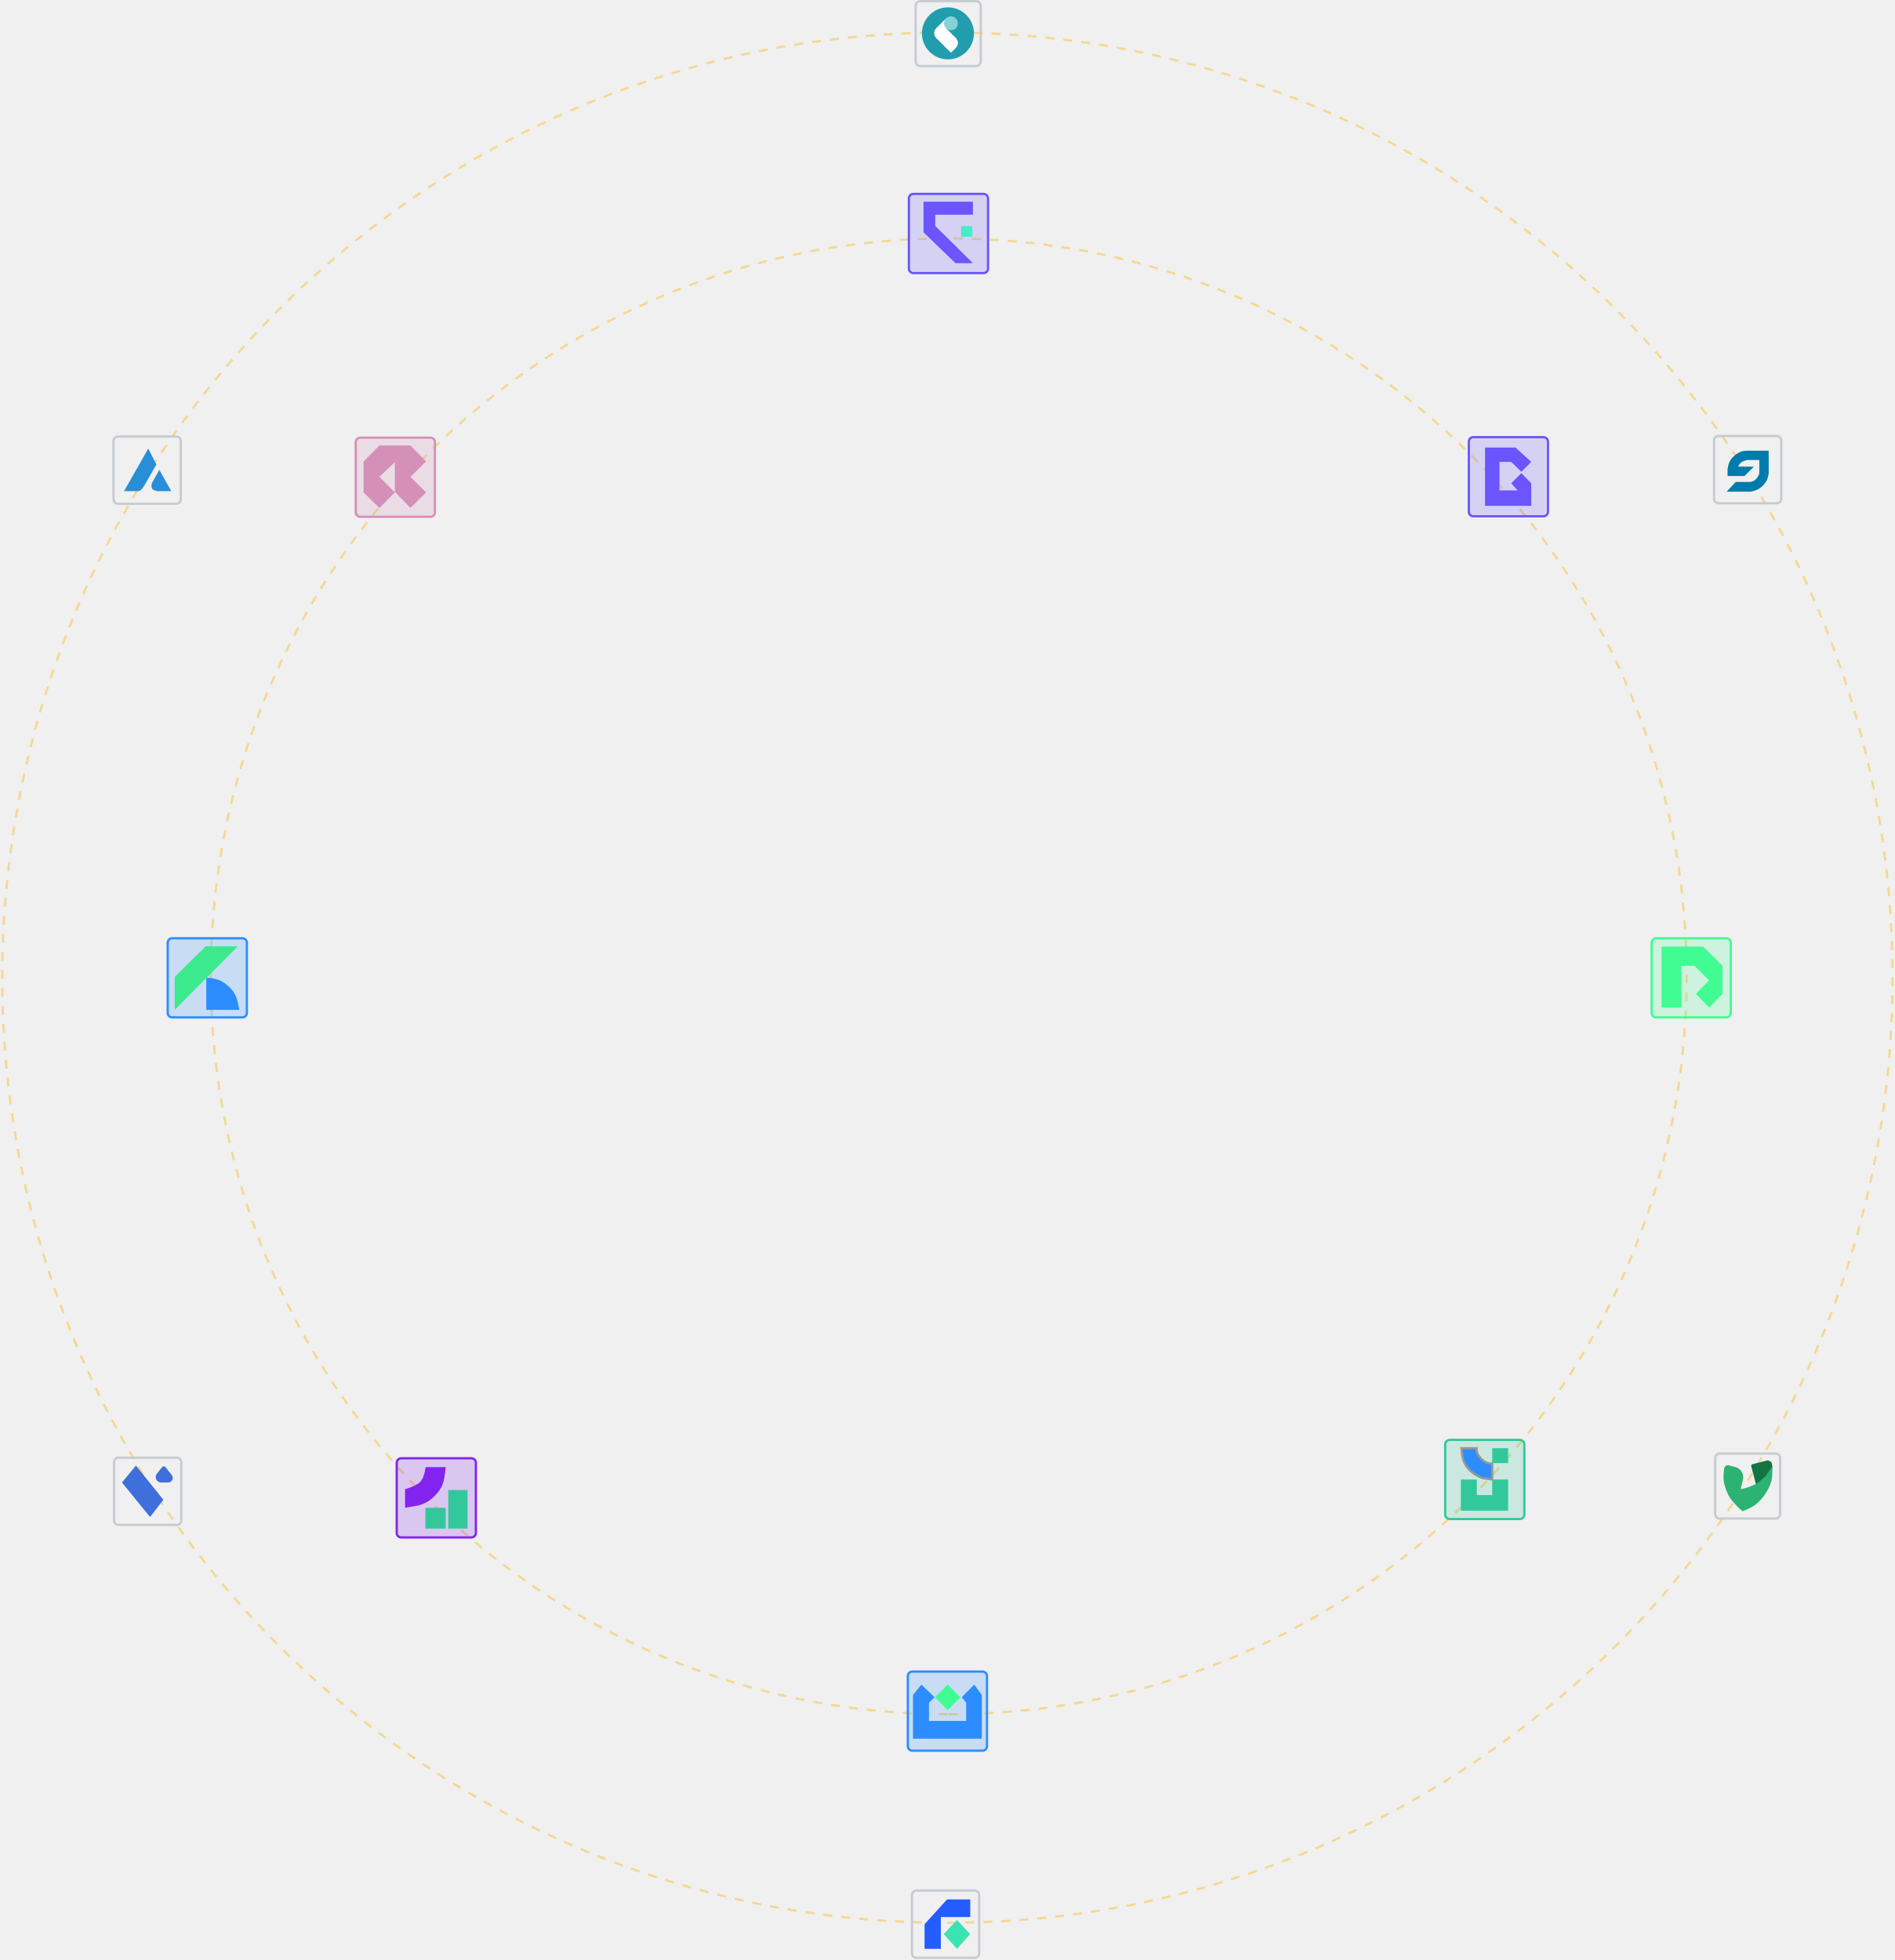
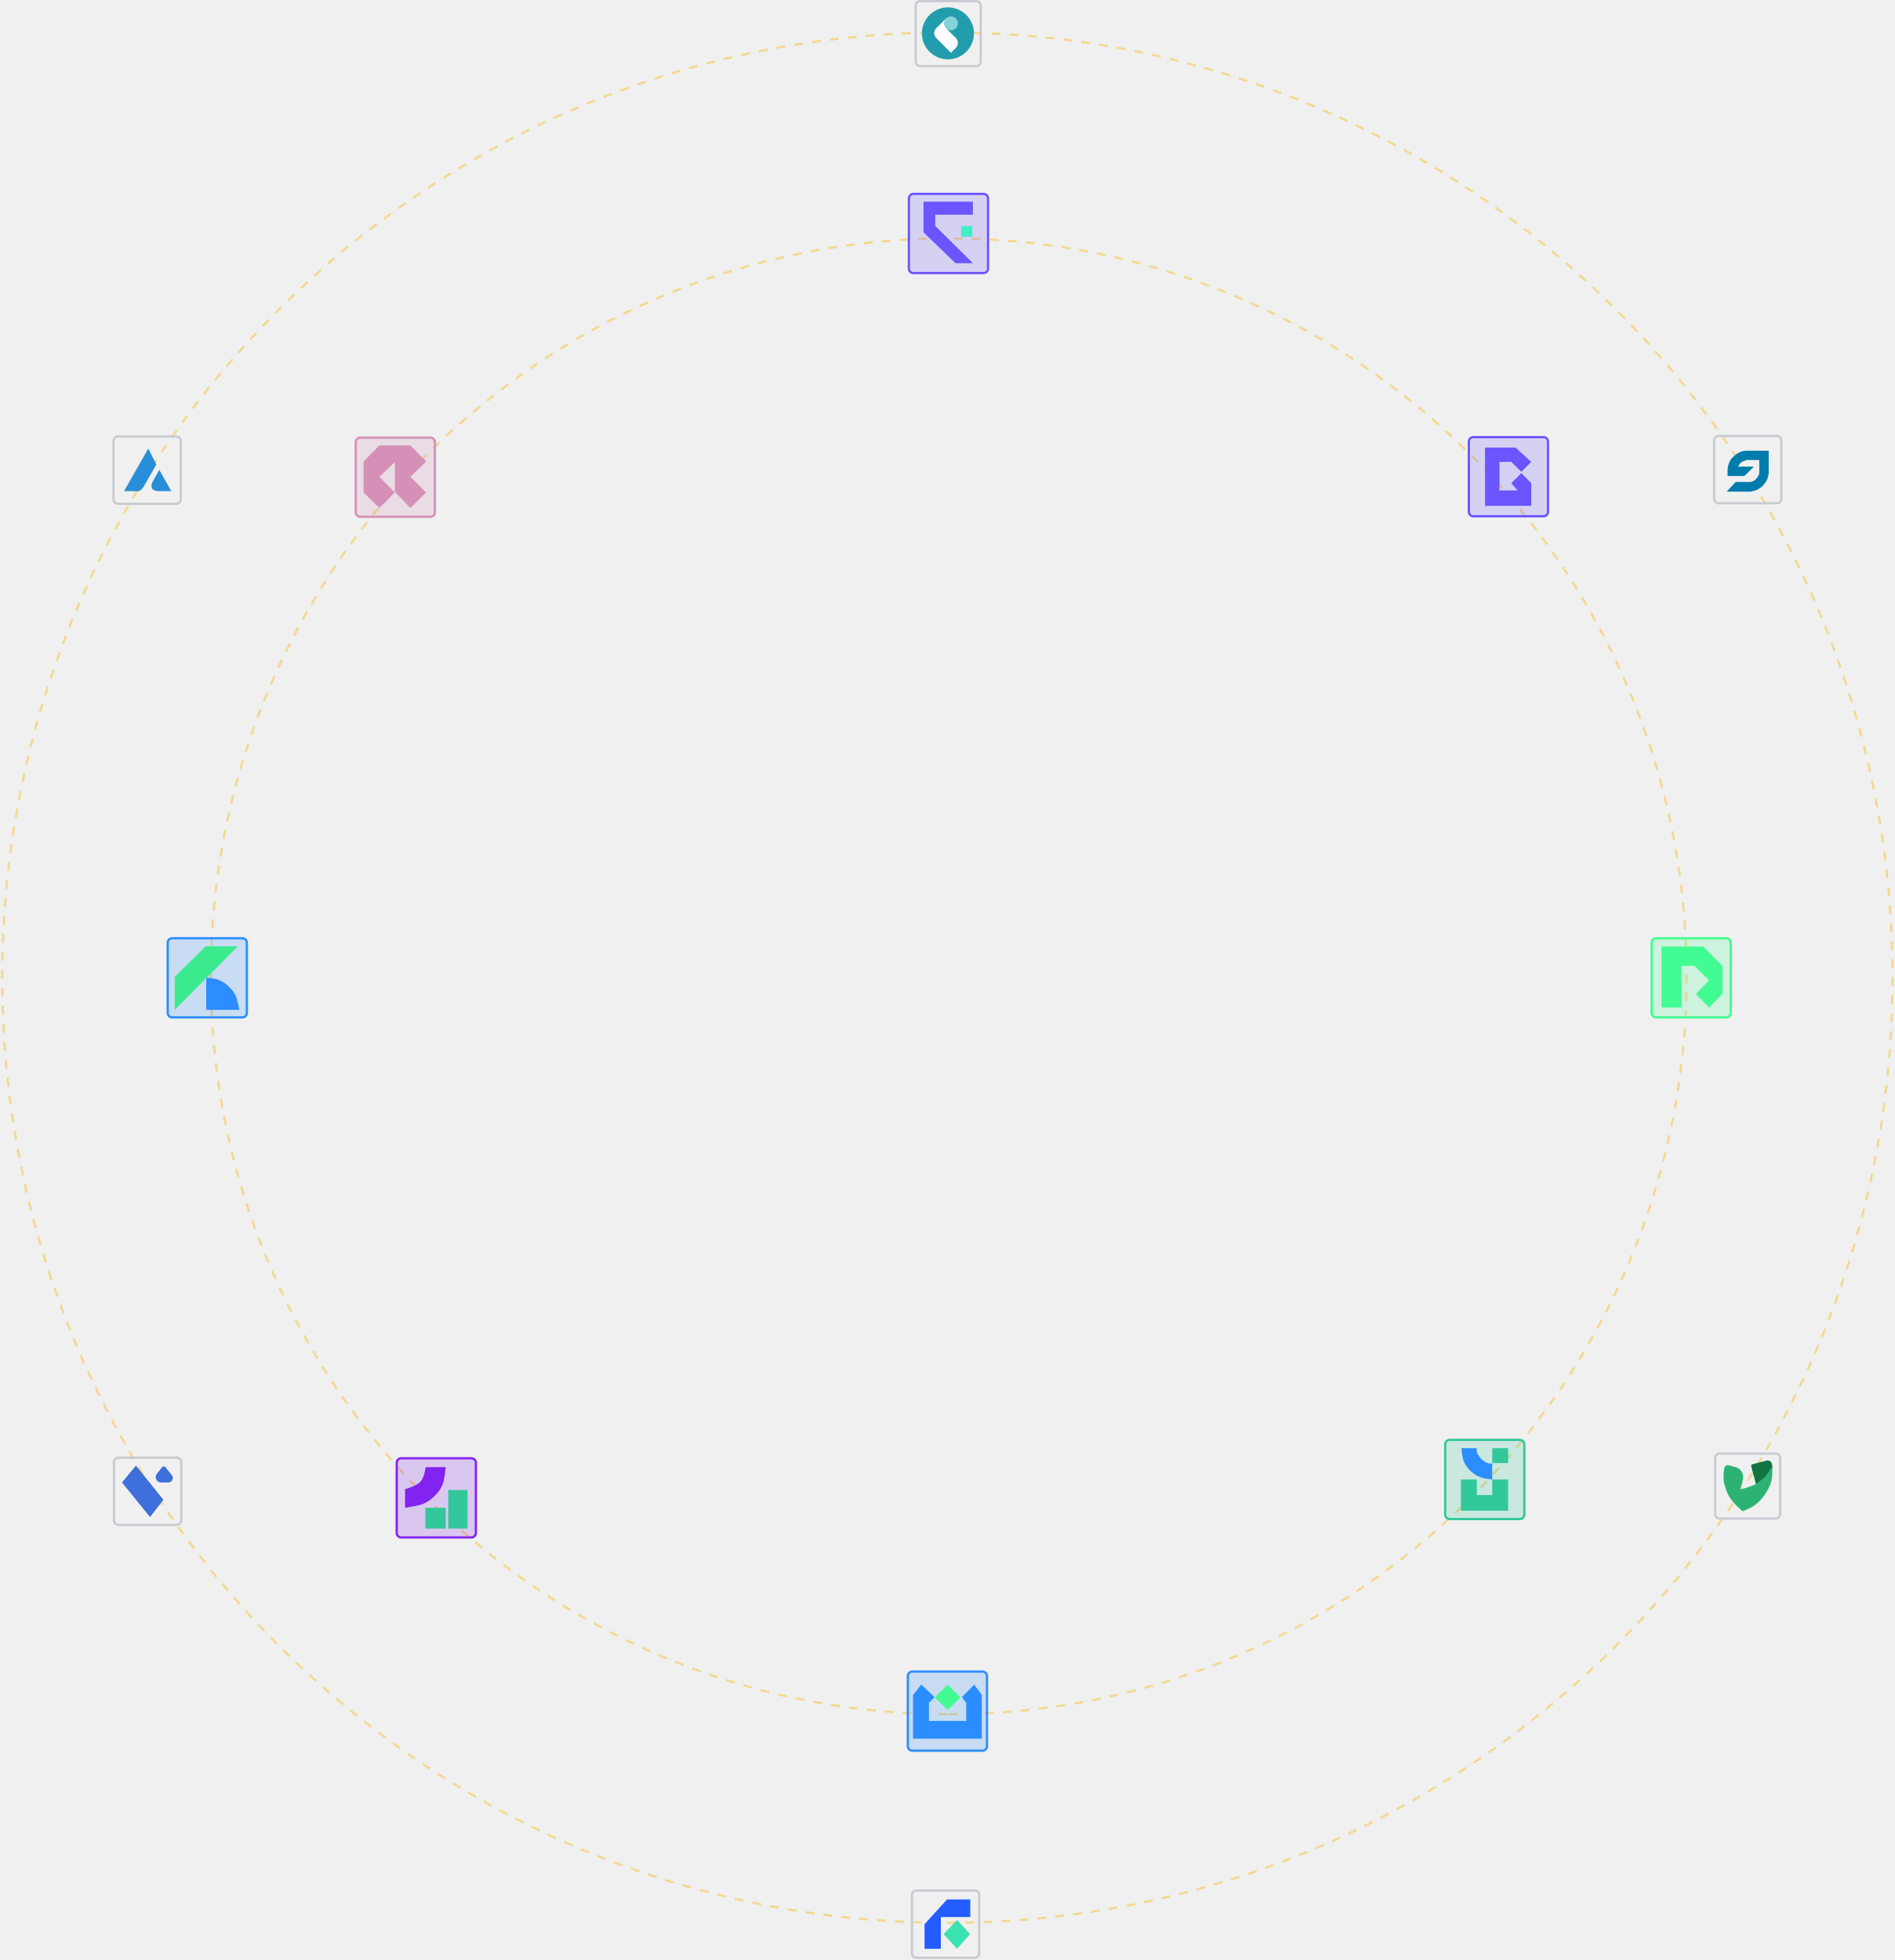
<svg xmlns="http://www.w3.org/2000/svg" width="842px" height="871px" viewBox="0 0 842 871" version="1.1">
  <defs>
    <linearGradient x1="50%" y1="0%" x2="50%" y2="100%" id="linearGradient-1">
      <stop stop-color="#FFFFFF" offset="0%" />
      <stop stop-color="#FFFFFF" offset="100%" />
    </linearGradient>
  </defs>
  <g id="guinsoolab-platform" stroke="none" stroke-width="1" fill="none" fill-rule="evenodd">
    <g id="guinsoolab-security" transform="translate(1, 0)">
      <g id="Group-8" transform="translate(0, 14.44444)" stroke="#F7B500" stroke-dasharray="4" stroke-opacity="0.4">
        <g id="circle">
          <path d="M420,840 C651.96,840 840,651.96 840,420 C840,188.04 651.96,0 420,0 C188.04,0 0,188.04 0,420 C0,651.96 188.04,840 420,840 Z" id="Oval" />
        </g>
        <g id="circle" transform="translate(92.68483, 91.51751)">
          <path d="M327.899,655.798 C508.992,655.798 655.798,508.992 655.798,327.899 C655.798,146.805 508.992,0 327.899,0 C146.805,0 0,146.805 0,327.899 C0,508.992 146.805,655.798 327.899,655.798 Z" id="Oval" />
        </g>
      </g>
      <g id="Group-9" transform="translate(49.44444, 0)">
        <g id="sheenflow-header" transform="translate(125.347, 647.5396)">
          <rect id="Rectangle" stroke="#8323EF" fill-opacity="0.2" fill="#8323EF" x="0.5" y="0.5" width="35.18" height="35.182" rx="2" />
          <g id="Group" transform="translate(4.201575, 4.435203)">
            <path d="M0,9.803 C3.421,8.787 5.679,7.692 6.776,6.52 C7.873,5.347 8.671,3.174 9.17,0 L18.066,0 C17.718,3.422 17.333,5.765 16.911,7.029 C15.959,9.877 14.309,11.65 13.078,12.881 C11.879,14.079 10.039,15.639 7.265,16.615 C7.009,16.705 6.71,16.796 6.37,16.888 C5.432,17.14 3.309,17.53 0,18.057 L0,9.803 Z" id="Path-11" fill="#8323EF" />
            <polygon id="Path-12" fill="#33C89B" points="9.033 18.057 18.066 18.057 18.066 27.312 9.033 27.312" />
            <polygon id="Path-13" fill="#33C89B" points="19.196 10.157 19.196 27.312 27.777 27.312 27.777 10.157" />
          </g>
        </g>
        <g id="hurricanedb-header" transform="translate(107.1402, 193.9818)" fill="#D590B7">
          <rect id="Rectangle" stroke="#D590B7" fill-opacity="0.2" x="0.5" y="0.5" width="35.18" height="35.182" rx="2" />
          <polygon id="Path-17" points="3.968 24.859 11.019 31.747 17.881 24.859 11.019 17.914 17.881 11.368 17.881 24.601 24.797 31.747 31.745 24.859 24.797 17.914 31.745 11.089 24.797 3.968 11.019 3.968 3.968 11.089" />
        </g>
        <g id="annastore-header" transform="translate(591.2549, 639.3695)">
          <rect id="Rectangle" stroke="#33C89B" fill-opacity="0.2" fill="#33C89B" x="0.5" y="0.5" width="35.18" height="35.182" rx="2" />
          <g id="Group" transform="translate(7.469466, 4.201771)">
-             <path d="M0.228,0 L6.995,0 L6.995,0.892 L7.079,1.676 L7.336,2.326 L7.696,2.984 L8.131,3.58 L8.615,4.245 L9.105,4.86 L9.784,5.42 L10.66,5.997 L11.625,6.492 L12.787,6.808 L13.929,6.808 L13.929,13.889 C11.637,13.643 10.029,13.358 9.105,13.035 C6.645,12.174 4.884,10.706 3.842,9.65 C2.876,8.671 1.733,7.215 1.066,5.134 C0.76,4.182 0.481,2.471 0.228,0 Z" id="Path-8" stroke="#979797" fill="#2B8DFF" />
+             <path d="M0.228,0 L6.995,0 L6.995,0.892 L7.079,1.676 L7.336,2.326 L7.696,2.984 L8.131,3.58 L8.615,4.245 L9.105,4.86 L9.784,5.42 L10.66,5.997 L11.625,6.492 L12.787,6.808 L13.929,6.808 L13.929,13.889 C11.637,13.643 10.029,13.358 9.105,13.035 C6.645,12.174 4.884,10.706 3.842,9.65 C2.876,8.671 1.733,7.215 1.066,5.134 C0.76,4.182 0.481,2.471 0.228,0 Z" id="Path-8" fill="#2B8DFF" />
            <polygon id="Path-9" fill="#33C89B" points="13.929 0 21.008 0 21.008 6.603 13.929 6.603" />
            <polygon id="Path-10" fill="#33C89B" points="0 13.889 0 27.778 21.008 27.778 21.008 13.889 13.931 13.889 13.931 20.834 7.09 20.834 7.09 13.889" />
          </g>
        </g>
        <g id="Group-4" transform="translate(23.5755, 416.4422)">
          <rect id="Rectangle" stroke="#2B8DFF" fill-opacity="0.2" fill="#2B8DFF" x="0.5" y="0.5" width="35.18" height="35.182" rx="2" />
          <g id="Group" transform="translate(3.618023, 4.070466)">
            <polygon id="Path" fill="#3CEA8E" points="0 13.606 13.77 4.05429334e-16 28.04 0 0 28.267" />
            <path d="M14.02,14.02 L14.02,28.267 L28.718,28.267 C28.471,26.949 28.27,25.964 28.116,25.311 C27.962,24.658 27.727,23.8 27.413,22.738 C26.892,21.565 26.445,20.711 26.073,20.175 C25.701,19.64 25.049,18.913 24.117,17.997 C23.32,17.232 22.671,16.679 22.171,16.337 C21.671,15.995 20.854,15.547 19.721,14.992 C18.414,14.597 17.433,14.344 16.779,14.232 C16.125,14.121 15.205,14.05 14.02,14.02 Z" id="Path-2" fill="#2B8DFF" />
          </g>
        </g>
        <g id="witdb-header" transform="translate(682.9893, 416.4422)">
          <rect id="Rectangle" stroke="#41FC92" fill-opacity="0.2" fill="#41FC92" x="0.5" y="0.5" width="35.18" height="35.182" rx="2" />
          <g id="Group" transform="translate(4.901837, 4.201771)">
            <polyline id="Path-3" fill="#41FC92" points="27.085 8.563 18.469 1.19526997e-14 8.02278311e-16 1.7645855e-14 7.74016177e-16 27.078 8.855 27.078 8.855 8.563 14.645 8.563 19.837 13.698 21.147 14.994 19.878 16.297 15.271 21.054 21.147 27.078 27.085 20.97" />
            <polyline id="Path-4" points="27.31 8.575 21.216 14.964 27.31 20.986" />
          </g>
        </g>
        <g id="stealthward-header" transform="translate(601.7589, 193.7483)" fill="#6A55FE">
          <rect id="Rectangle" stroke="#6A55FE" fill-opacity="0.2" x="0.5" y="0.5" width="35.18" height="35.182" rx="2" />
          <polygon id="Path-14" points="7.703 5.135 7.703 31.046 28.244 31.046 28.244 21.011 23.844 16.486 19.347 21.011 22.179 24.189 14.131 24.189 14.131 11.501 19.347 11.501 23.844 15.911 28.244 11.501 21.248 5.135" />
        </g>
        <g id="duskbladesql-header" transform="translate(352.9323, 85.66944)">
          <rect id="Rectangle" stroke="#6A55FE" fill-opacity="0.2" fill="#6A55FE" x="0.5" y="0.5" width="35.18" height="35.182" rx="2" />
          <g id="Group" transform="translate(7.002625, 3.968339)">
            <polygon id="Path-15" fill="#6A55FE" points="4.75552994e-19 -1.51435477e-15 4.75552994e-19 13.613 14.223 27.312 21.942 27.312 5.211 10.768 5.211 5.77 21.942 5.77 21.942 -1.51435477e-15" />
            <polygon id="Path-16" fill="#41EFC9" points="16.739 10.834 16.739 15.574 21.715 15.574 21.715 10.834" />
          </g>
        </g>
        <g id="mortalmesh-header" transform="translate(352.4654, 742.3129)">
          <rect id="Rectangle" stroke="#2B8DFF" fill-opacity="0.2" fill="#2B8DFF" x="0.5" y="0.5" width="35.18" height="35.182" rx="2" />
          <g id="Group" transform="translate(2.80105, 6.302656)">
            <polygon id="Path-18" fill="#2B8DFF" points="3.705 0 1.36791431e-15 4.616 5.49327825e-15 24.043 30.578 24.043 30.578 4.616 27.192 0 21.697 5.594 23.641 8.084 23.641 16.137 7.084 16.137 7.084 8.084 9.571 5.594" />
            <polygon id="Path-19" fill="#41FC92" points="15.406 0 9.74 5.636 15.406 11.341 21.065 5.671" />
          </g>
        </g>
        <g id="taric-header" transform="translate(711.2332, 645.4387)">
          <g id="Group-5" transform="translate(4.201575, 3.501476)">
            <path d="M19.709,0 L12.62,1.817 L12.62,1.817 C12.401,2.062 12.292,2.233 12.292,2.33 C12.292,2.427 12.292,2.517 12.292,2.6 L14.389,10.501 C17.35,9.68 19.275,8.788 20.165,7.828 C21.055,6.867 21.569,5.125 21.708,2.6 C21.575,1.705 21.39,1.103 21.153,0.795 C20.916,0.486 20.435,0.222 19.709,0 L19.709,0 Z" id="Path-2" fill="#117442" />
            <path d="M0.331,3.54 C0.331,3.54 0.331,3.54 0.331,3.54 C0.016,5.374 -0.02,7.145 0.008,8.016 C0.096,10.757 1.093,12.819 1.645,14.304 C2.544,16.723 4.816,19.503 8.461,22.643 C10.805,21.711 12.449,20.923 13.394,20.279 C15.816,18.627 17.577,16.438 18.579,14.922 C19.53,13.481 20.858,11.22 21.413,8.559 C21.661,7.373 21.753,5.391 21.688,2.614 C20.146,5.032 19.034,6.614 18.352,7.361 C17.64,8.14 14.914,10.251 14.163,10.618 C11.957,11.696 9.758,12.456 7.567,12.898 L8.621,8.661 C9.24,6.169 7.739,3.642 5.254,2.996 L2.347,2.239 C1.476,2.013 0.586,2.535 0.36,3.406 C0.348,3.45 0.339,3.495 0.331,3.54 Z" id="Path" fill="#2CB373" />
          </g>
          <rect id="Rectangle" stroke="#C6CBD1" x="0.5" y="0.5" width="28.878" height="28.879" rx="2" />
        </g>
        <g id="leona-header" transform="translate(355.9668, 0)">
          <g id="Group-6" transform="translate(3.267892, 3.268044)">
            <ellipse id="Oval" fill="#229DAD" cx="11.554" cy="11.555" rx="11.554" ry="11.555" />
            <g id="Group" transform="translate(12.89463, 11.44702) rotate(-45) translate(-12.89463, -11.44702) translate(6.732323, 5.284427)">
              <ellipse id="Oval" fill="#FFFFFF" cx="3.081" cy="3.081" rx="3.081" ry="3.081" />
              <ellipse id="Oval" fill="#FFFFFF" cx="3.081" cy="9.244" rx="3.081" ry="3.081" />
              <polygon id="Path" fill="url(#linearGradient-1)" points="9.243 1.93190871e-13 3.081 1.93190871e-13 1.36390353e-13 3.081 1.36390353e-13 12.325 3.081 12.325 6.162 9.244 6.162 3.081" />
              <ellipse id="Oval" fill="#85D2D9" cx="9.243" cy="3.081" rx="3.081" ry="3.081" />
            </g>
          </g>
          <rect id="Rectangle" stroke="#C6CBD1" x="0.5" y="0.5" width="28.878" height="28.879" rx="2" />
        </g>
        <g id="elixirnote-header" transform="translate(0, 193.9818)" fill-rule="nonzero">
          <rect id="Rectangle" stroke="#C6CBD1" x="0" y="0" width="29.878" height="29.879" rx="2" />
          <g id="Group" transform="translate(4.668416, 5.368929)" fill="#288ED7">
            <path d="M10.778,0 L0,18.908 L6.236,18.908 C6.769,18.833 7.181,18.676 7.473,18.436 C7.765,18.197 8.201,17.657 8.783,16.816 L14.374,7.079 L10.778,0 Z" id="Path-5" />
            <path d="M15.685,9.454 L12.582,14.963 C12.435,15.355 12.342,15.63 12.304,15.788 C12.232,16.087 12.192,16.316 12.184,16.475 C12.153,17.108 12.374,17.561 12.537,17.843 C12.809,18.316 13.57,18.671 14.819,18.908 L21.008,18.908 L15.685,9.454 Z" id="Path-6" />
          </g>
        </g>
        <g id="jhin-header" transform="translate(0.233421, 647.773)">
          <rect id="Rectangle" stroke="#C6CBD1" fill-rule="nonzero" x="0" y="0" width="29.878" height="29.879" rx="2" />
          <g id="Group" transform="translate(1.432066, 3.268044)" fill="#3E6FDB">
            <polygon id="Rectangle" transform="translate(11.42944, 11.6803) rotate(-45) translate(-11.42944, -11.6803) " points="7.606 2.303 17.292 1.379 15.173 20.745 5.567 21.982" />
            <path d="M21.456,0.989 L24.244,4.508 C24.929,5.374 24.784,6.631 23.918,7.317 C23.564,7.597 23.127,7.75 22.676,7.75 L19.477,7.75 C18.156,7.75 17.086,6.679 17.086,5.359 C17.086,4.82 17.268,4.297 17.603,3.875 L19.889,0.989 C20.232,0.557 20.861,0.484 21.293,0.827 C21.354,0.874 21.409,0.929 21.456,0.989 Z" id="Triangle" />
          </g>
        </g>
        <g id="irelia-header" transform="translate(354.7996, 840.1207)" fill-rule="nonzero">
          <rect id="Rectangle" stroke="#C6CBD1" x="0" y="0" width="29.878" height="29.879" rx="2" />
          <g id="Group-7" transform="translate(5.6021, 3.968339)">
            <polygon id="Path-8" fill="#235DFF" points="9.982 0 3.59136849e-16 10.996 0 21.943 7.231 21.943 7.231 7.825 20.308 7.825 20.308 0" />
            <polygon id="Path-9" fill="#3BE3B2" points="14.434 9.139 8.458 15.405 14.434 21.943 20.261 15.405" />
          </g>
        </g>
        <g id="spotrix-header" transform="translate(711.2332, 193.7483)" fill-rule="nonzero">
          <rect id="Rectangle" stroke="#C6CBD1" x="0" y="0" width="29.878" height="29.879" rx="2" />
          <path d="M24.276,6.536 L13.623,6.536 C12.445,6.807 11.61,7.044 11.116,7.246 C9.967,7.718 9.036,8.375 8.448,8.965 C7.867,9.547 6.877,10.629 6.309,11.864 C6.057,12.41 5.822,13.316 5.602,14.581 L5.602,24.744 L15.402,24.744 C16.077,24.71 16.55,24.67 16.822,24.625 C17.157,24.569 17.558,24.417 17.741,24.367 C18.303,24.215 18.674,23.926 18.98,23.789 C20.199,23.243 20.981,22.366 21.551,21.824 C22.177,21.229 22.807,20.406 23.25,19.246 C23.434,18.763 23.643,17.91 23.876,16.687 L23.876,13.492 L16.383,13.492 L12.18,17.651 L19.169,17.651 C19.002,18.053 18.866,18.334 18.76,18.496 C18.428,19.005 18.034,19.353 17.741,19.584 C17.306,19.924 16.527,20.264 15.402,20.603 L9.771,20.603 L9.771,14.581 C10.106,13.79 10.37,13.247 10.562,12.954 C10.773,12.632 11.104,12.302 11.295,12.117 C11.551,11.868 11.835,11.536 12.299,11.298 C12.536,11.176 12.977,11.026 13.623,10.848 L20.275,10.848 L24.276,6.536 Z" id="Path-7" fill="#007CAC" transform="translate(14.93893, 15.63992) rotate(180) translate(-14.93893, -15.63992) " />
        </g>
      </g>
    </g>
  </g>
</svg>
